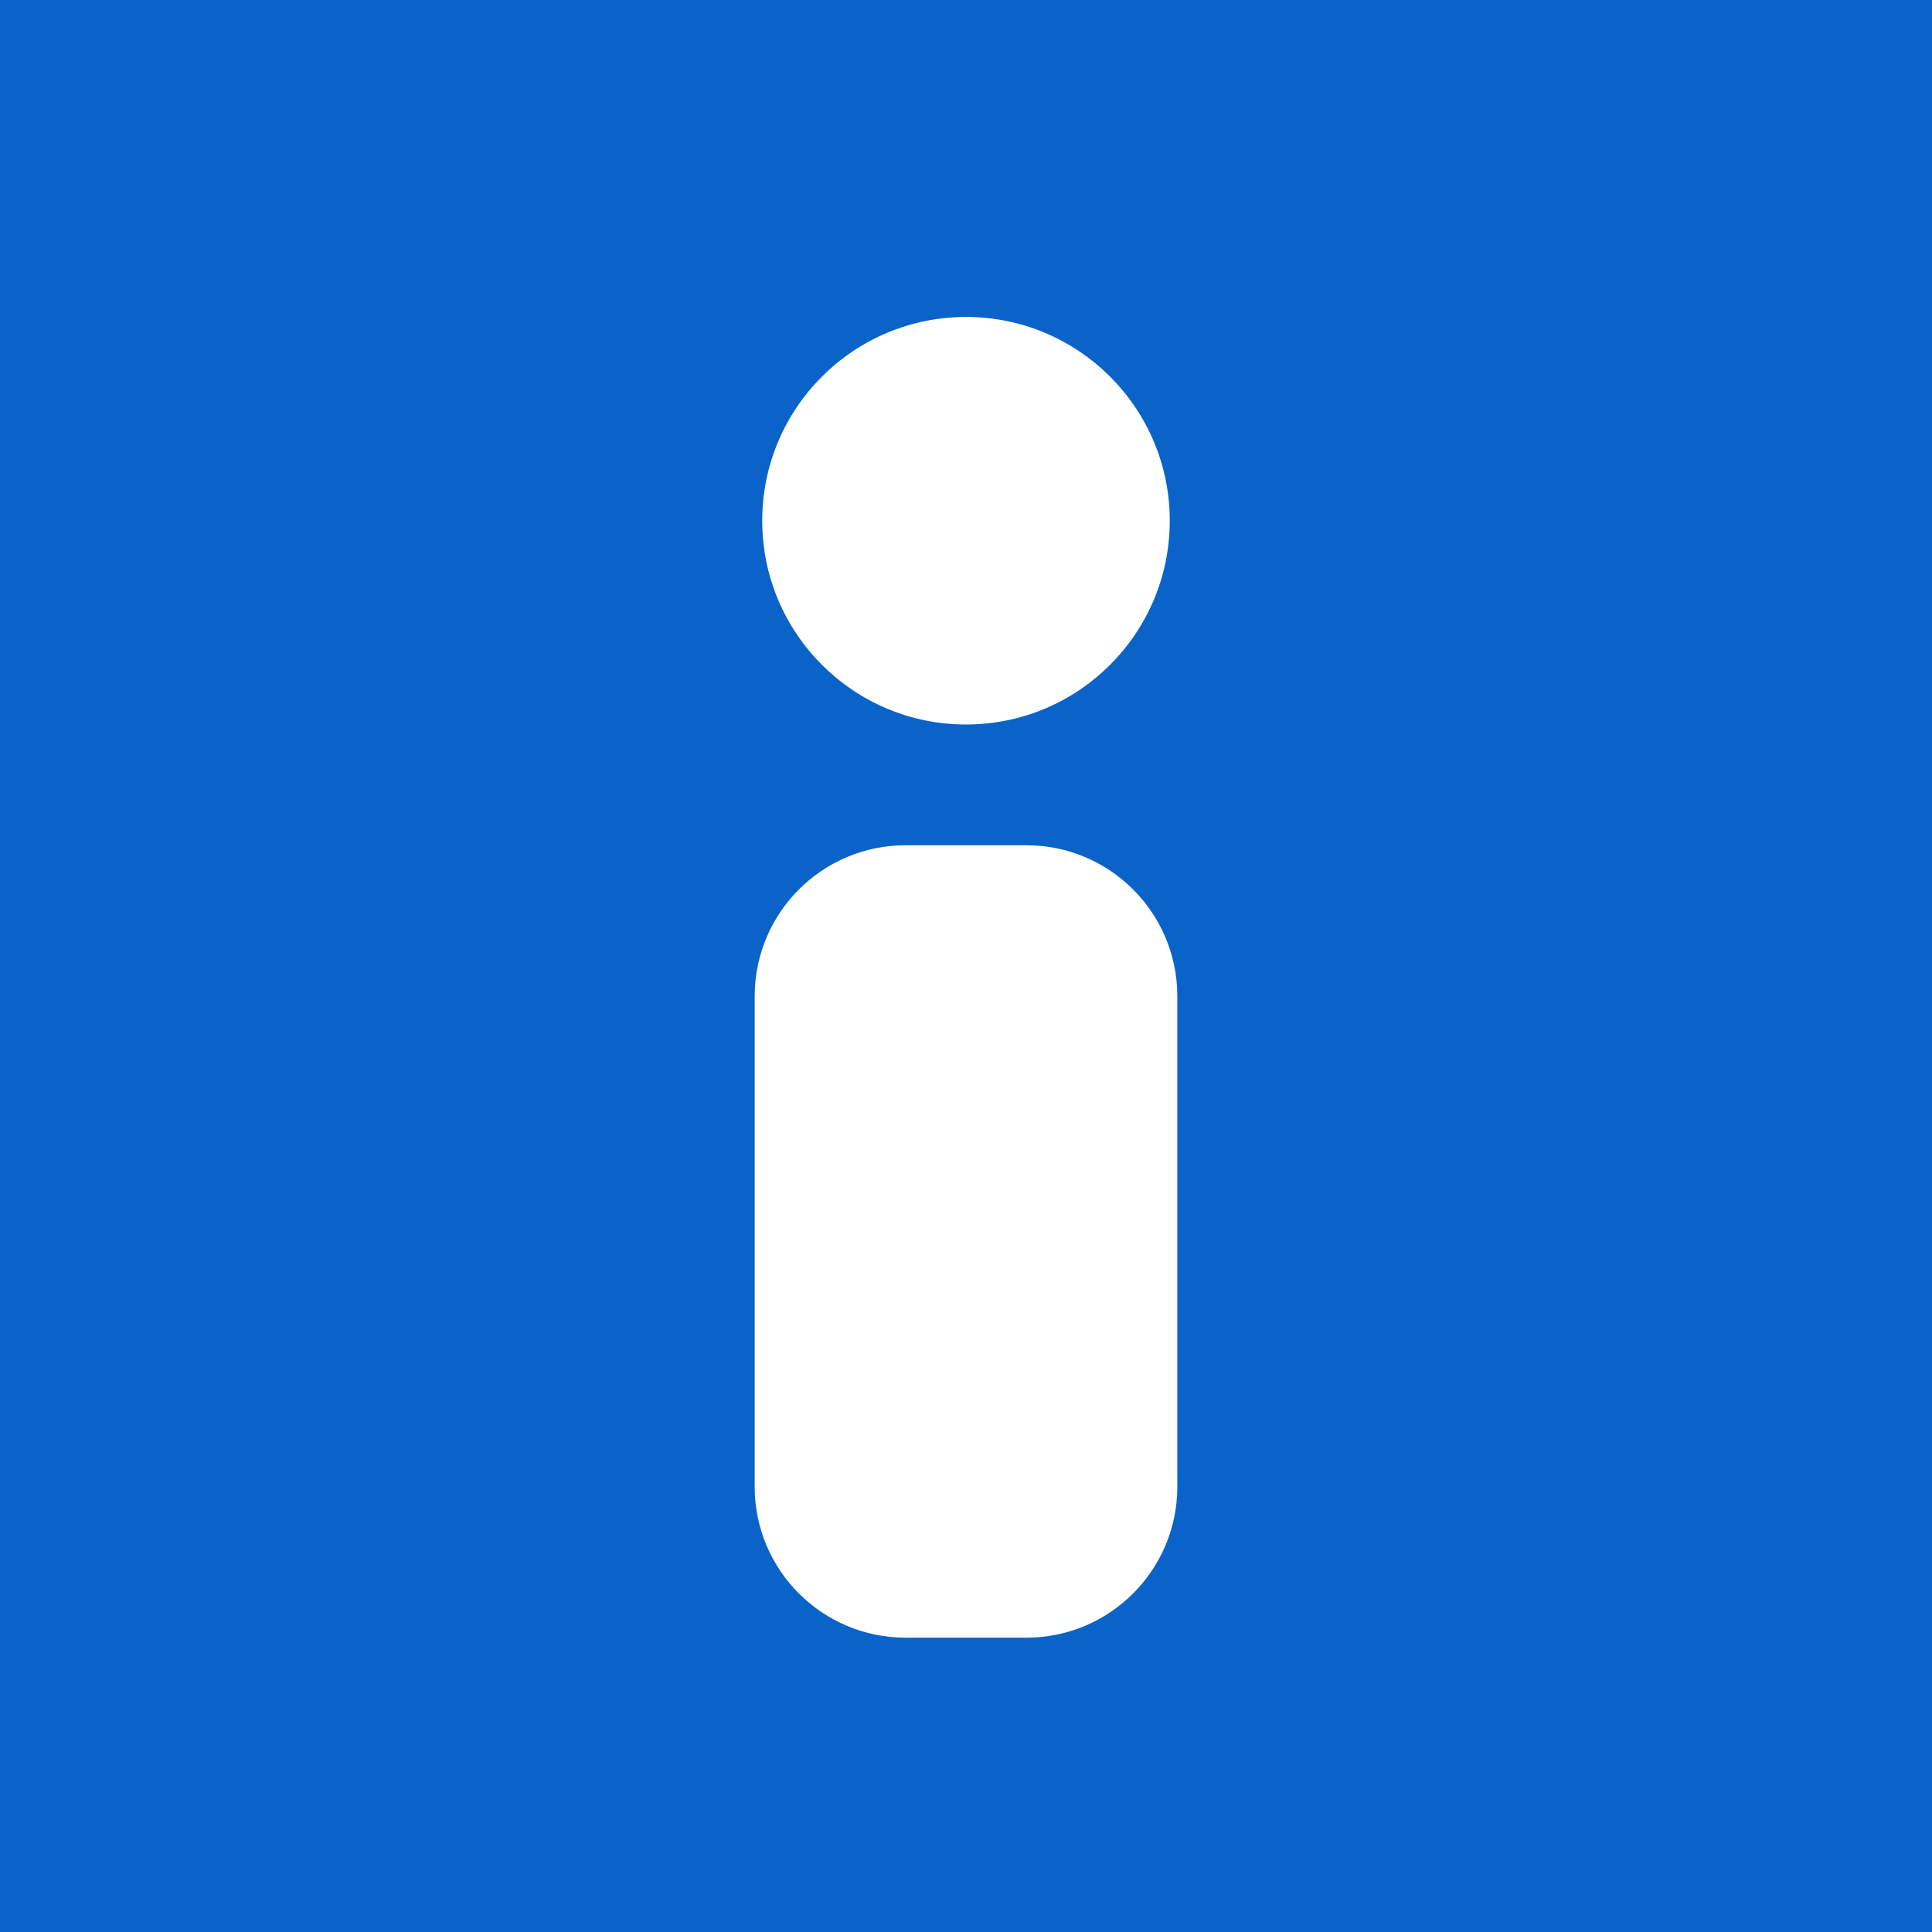
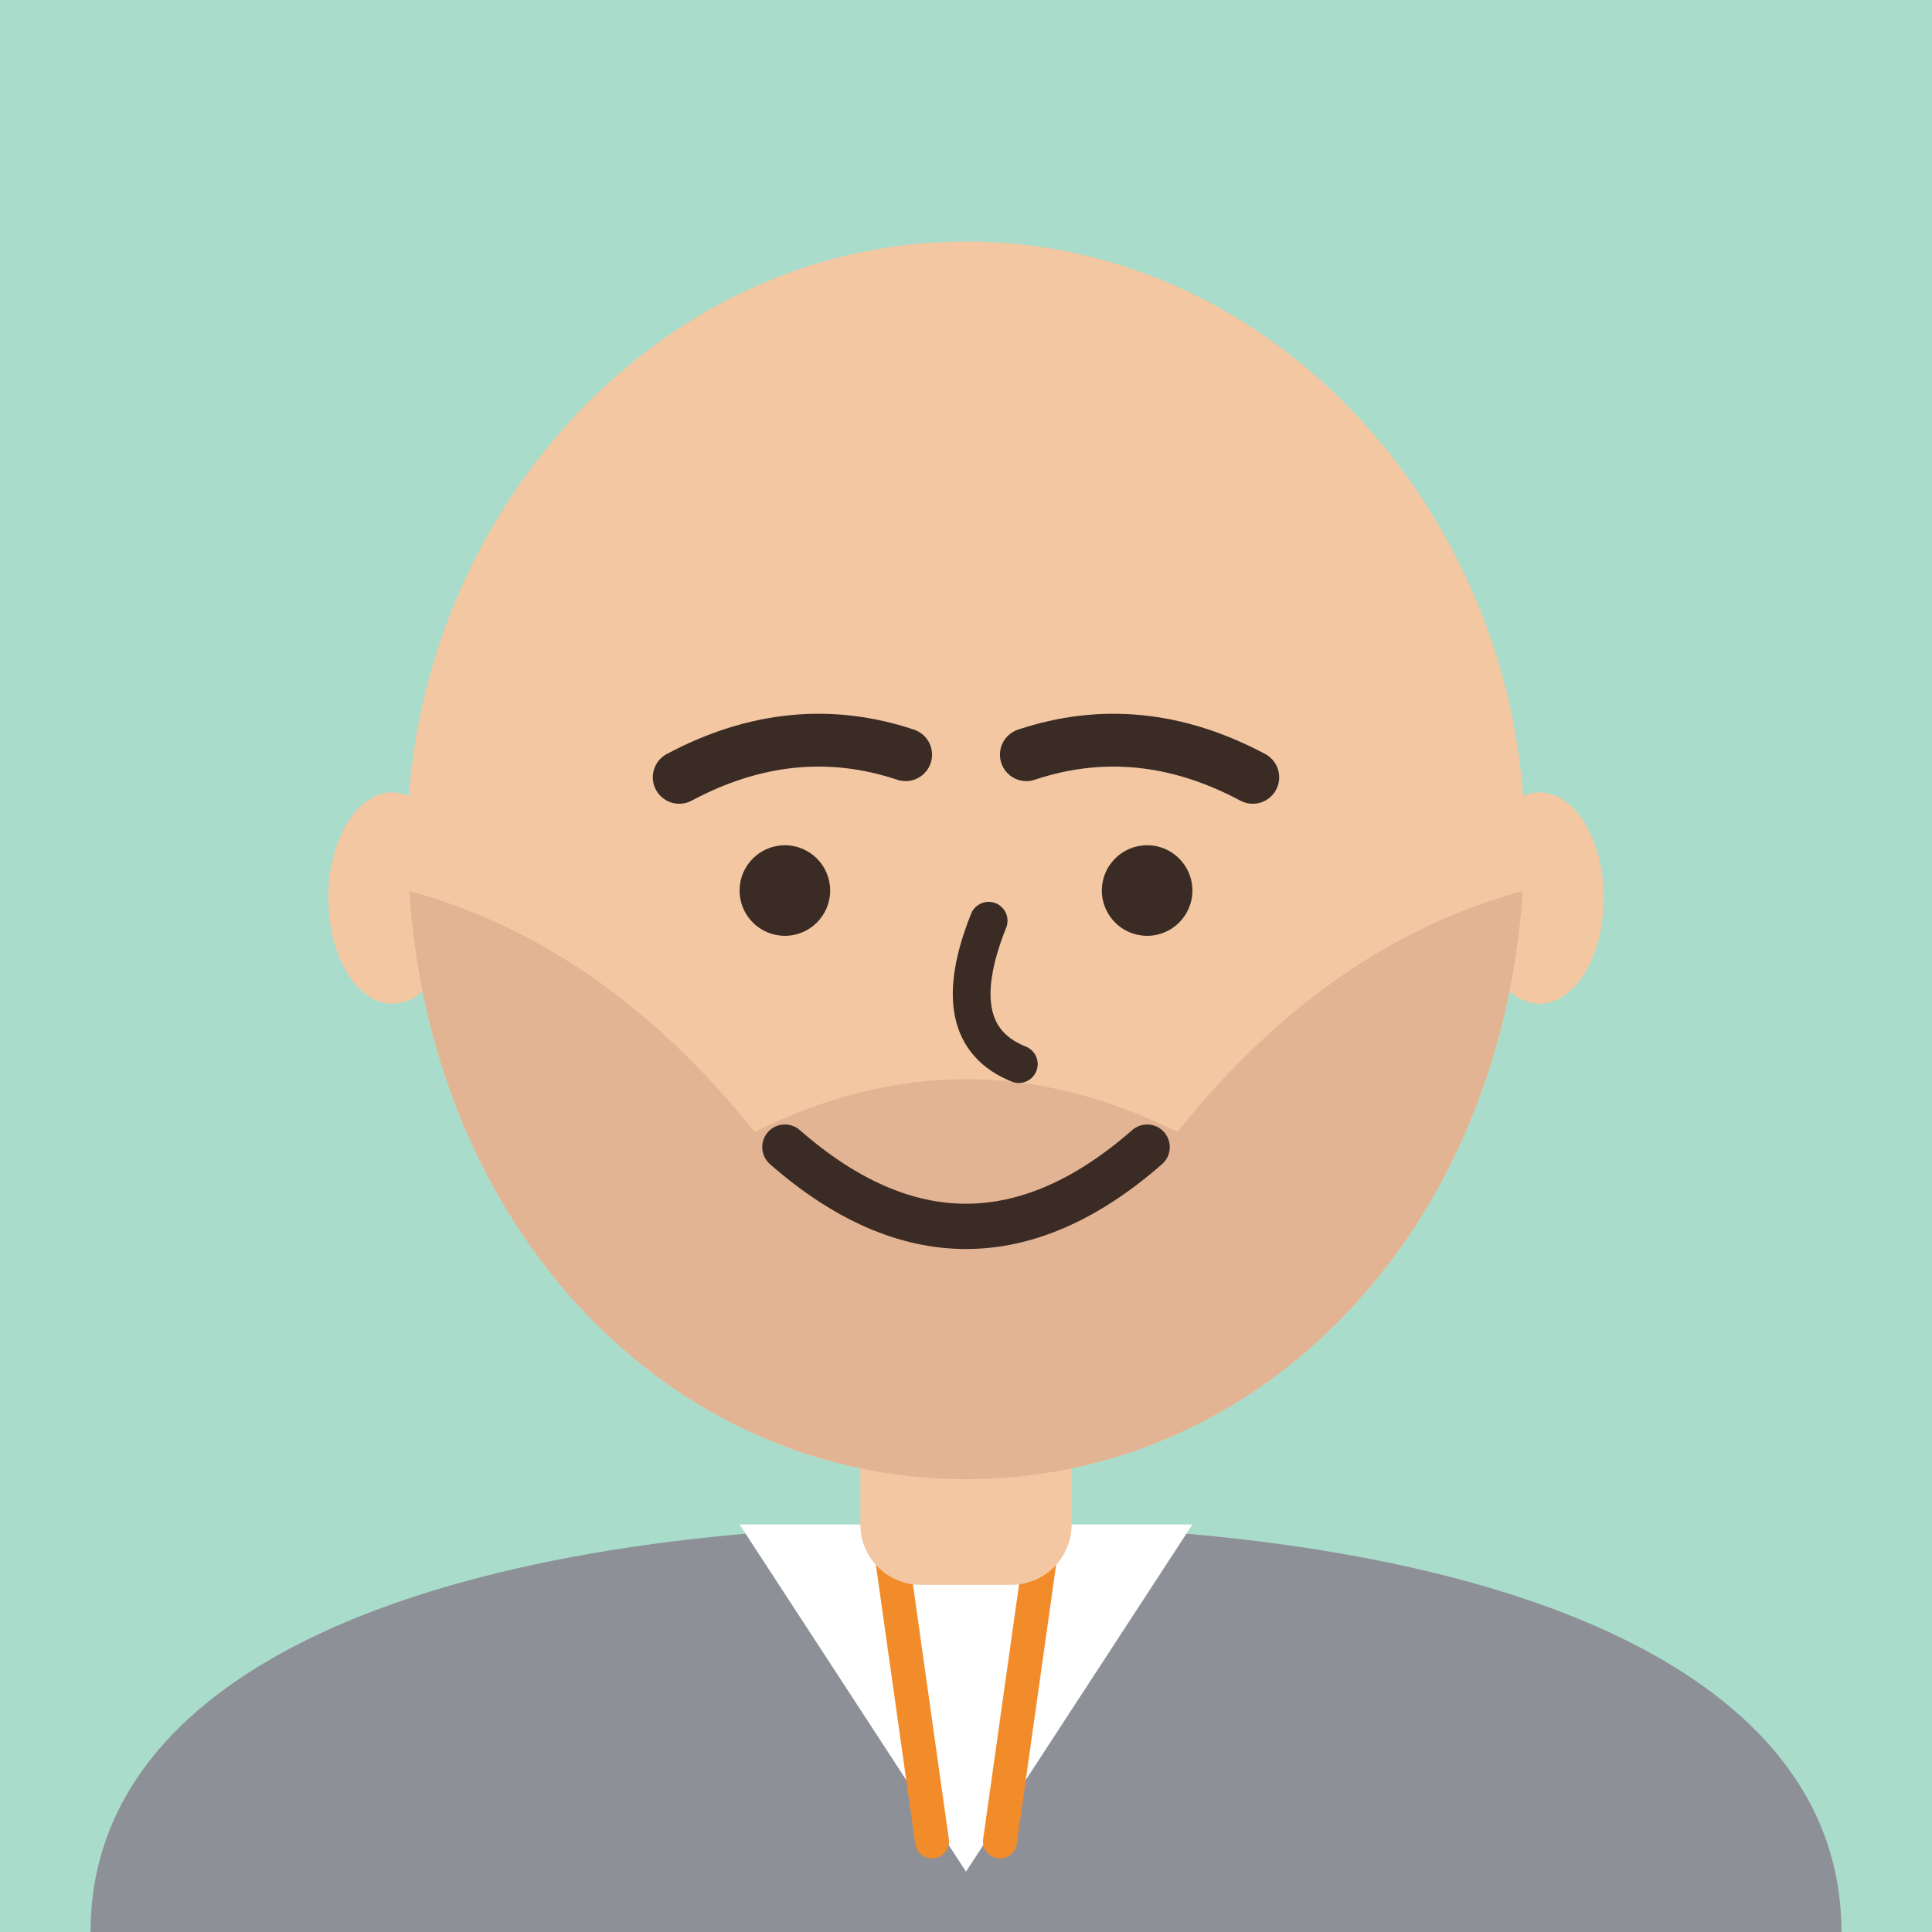
<svg xmlns="http://www.w3.org/2000/svg" viewBox="0 0 512 512" width="512" height="512">
-   <rect width="512" height="512" fill="#0a63c9" />
-   <circle cx="256" cy="138" r="54" fill="#ffffff" />
-   <rect x="200" y="224" width="112" height="210" rx="40" fill="#ffffff" />
+   <defs>
+     <path id="head" d="M256 64 C340 64 404 140 404 222 C404 320 338 392 256 392 C174 392 108 320 108 222 C108 140 172 64 256 64 Z" />
+     <clipPath id="face">
+       <use href="#head" />
+     </clipPath>
+   </defs>
+   <rect width="512" height="512" fill="#a9dccb" />
+   <path d="M24 512 C24 440 120 404 256 404 C392 404 488 440 488 512 Z" fill="#8e9098" />
+   <path d="M196 404 L256 496 L316 404 Z" fill="#ffffff" />
+   <g fill="none" stroke="#f28c2a" stroke-width="9" stroke-linecap="round">
+     <path d="M236 410 L247 488" />
+     <path d="M276 410 L265 488" />
+   </g>
+   <rect x="228" y="340" width="56" height="80" rx="16" fill="#f2c7a2" />
+   <ellipse cx="104" cy="238" rx="17" ry="28" fill="#f2c7a2" />
+   <ellipse cx="408" cy="238" rx="17" ry="28" fill="#f2c7a2" />
+   <use href="#head" fill="#f2c7a2" />
+   <path d="M108 236 Q160 250 200 300 Q256 272 312 300 Q352 250 404 236 L404 400 L108 400 Z" fill="#e3b493" clip-path="url(#face)" />
+   <g fill="none" stroke="#3a2b24" stroke-linecap="round" stroke-linejoin="round">
+     <path d="M180 206 Q210 190 240 200" stroke-width="14" />
+     <path d="M272 200 Q302 190 332 206" stroke-width="14" />
+     <path d="M262 244 Q250 274 270 282" stroke-width="10" />
+     <path d="M208 304 Q256 346 304 304" stroke-width="12" />
+   </g>
+   <circle cx="208" cy="236" r="12" fill="#3a2b24" />
+   <circle cx="304" cy="236" r="12" fill="#3a2b24" />
</svg>
